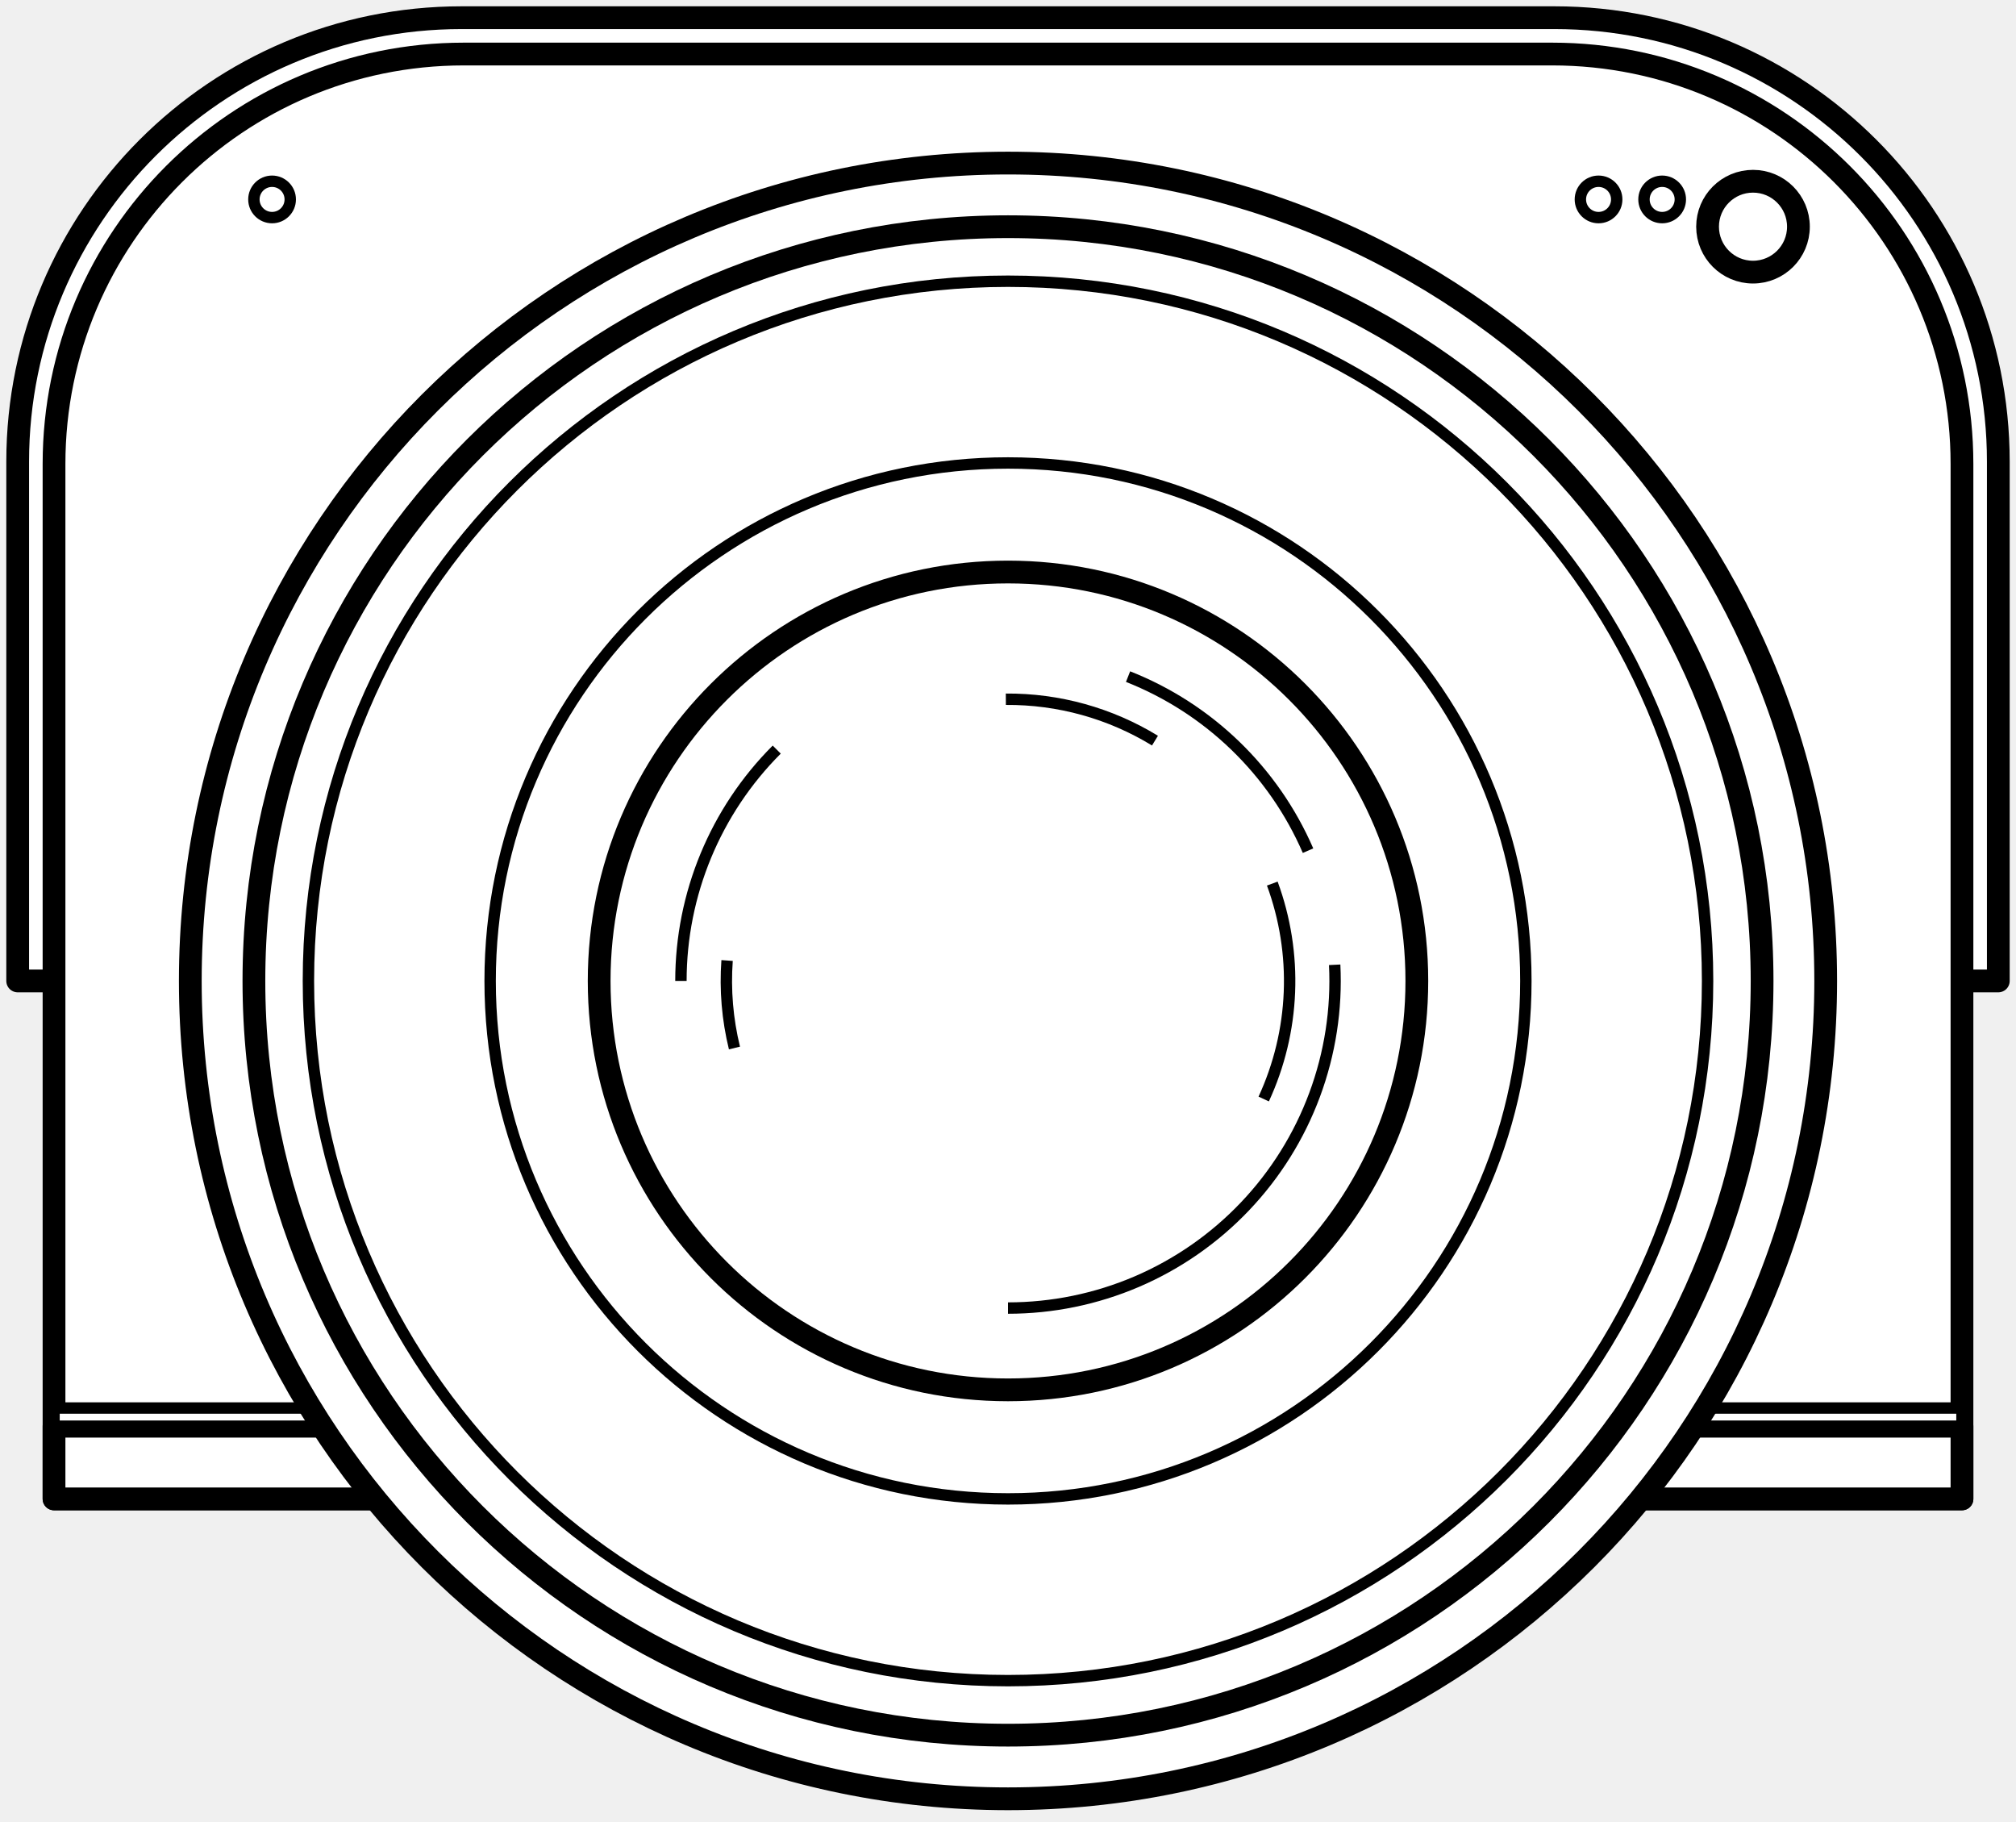
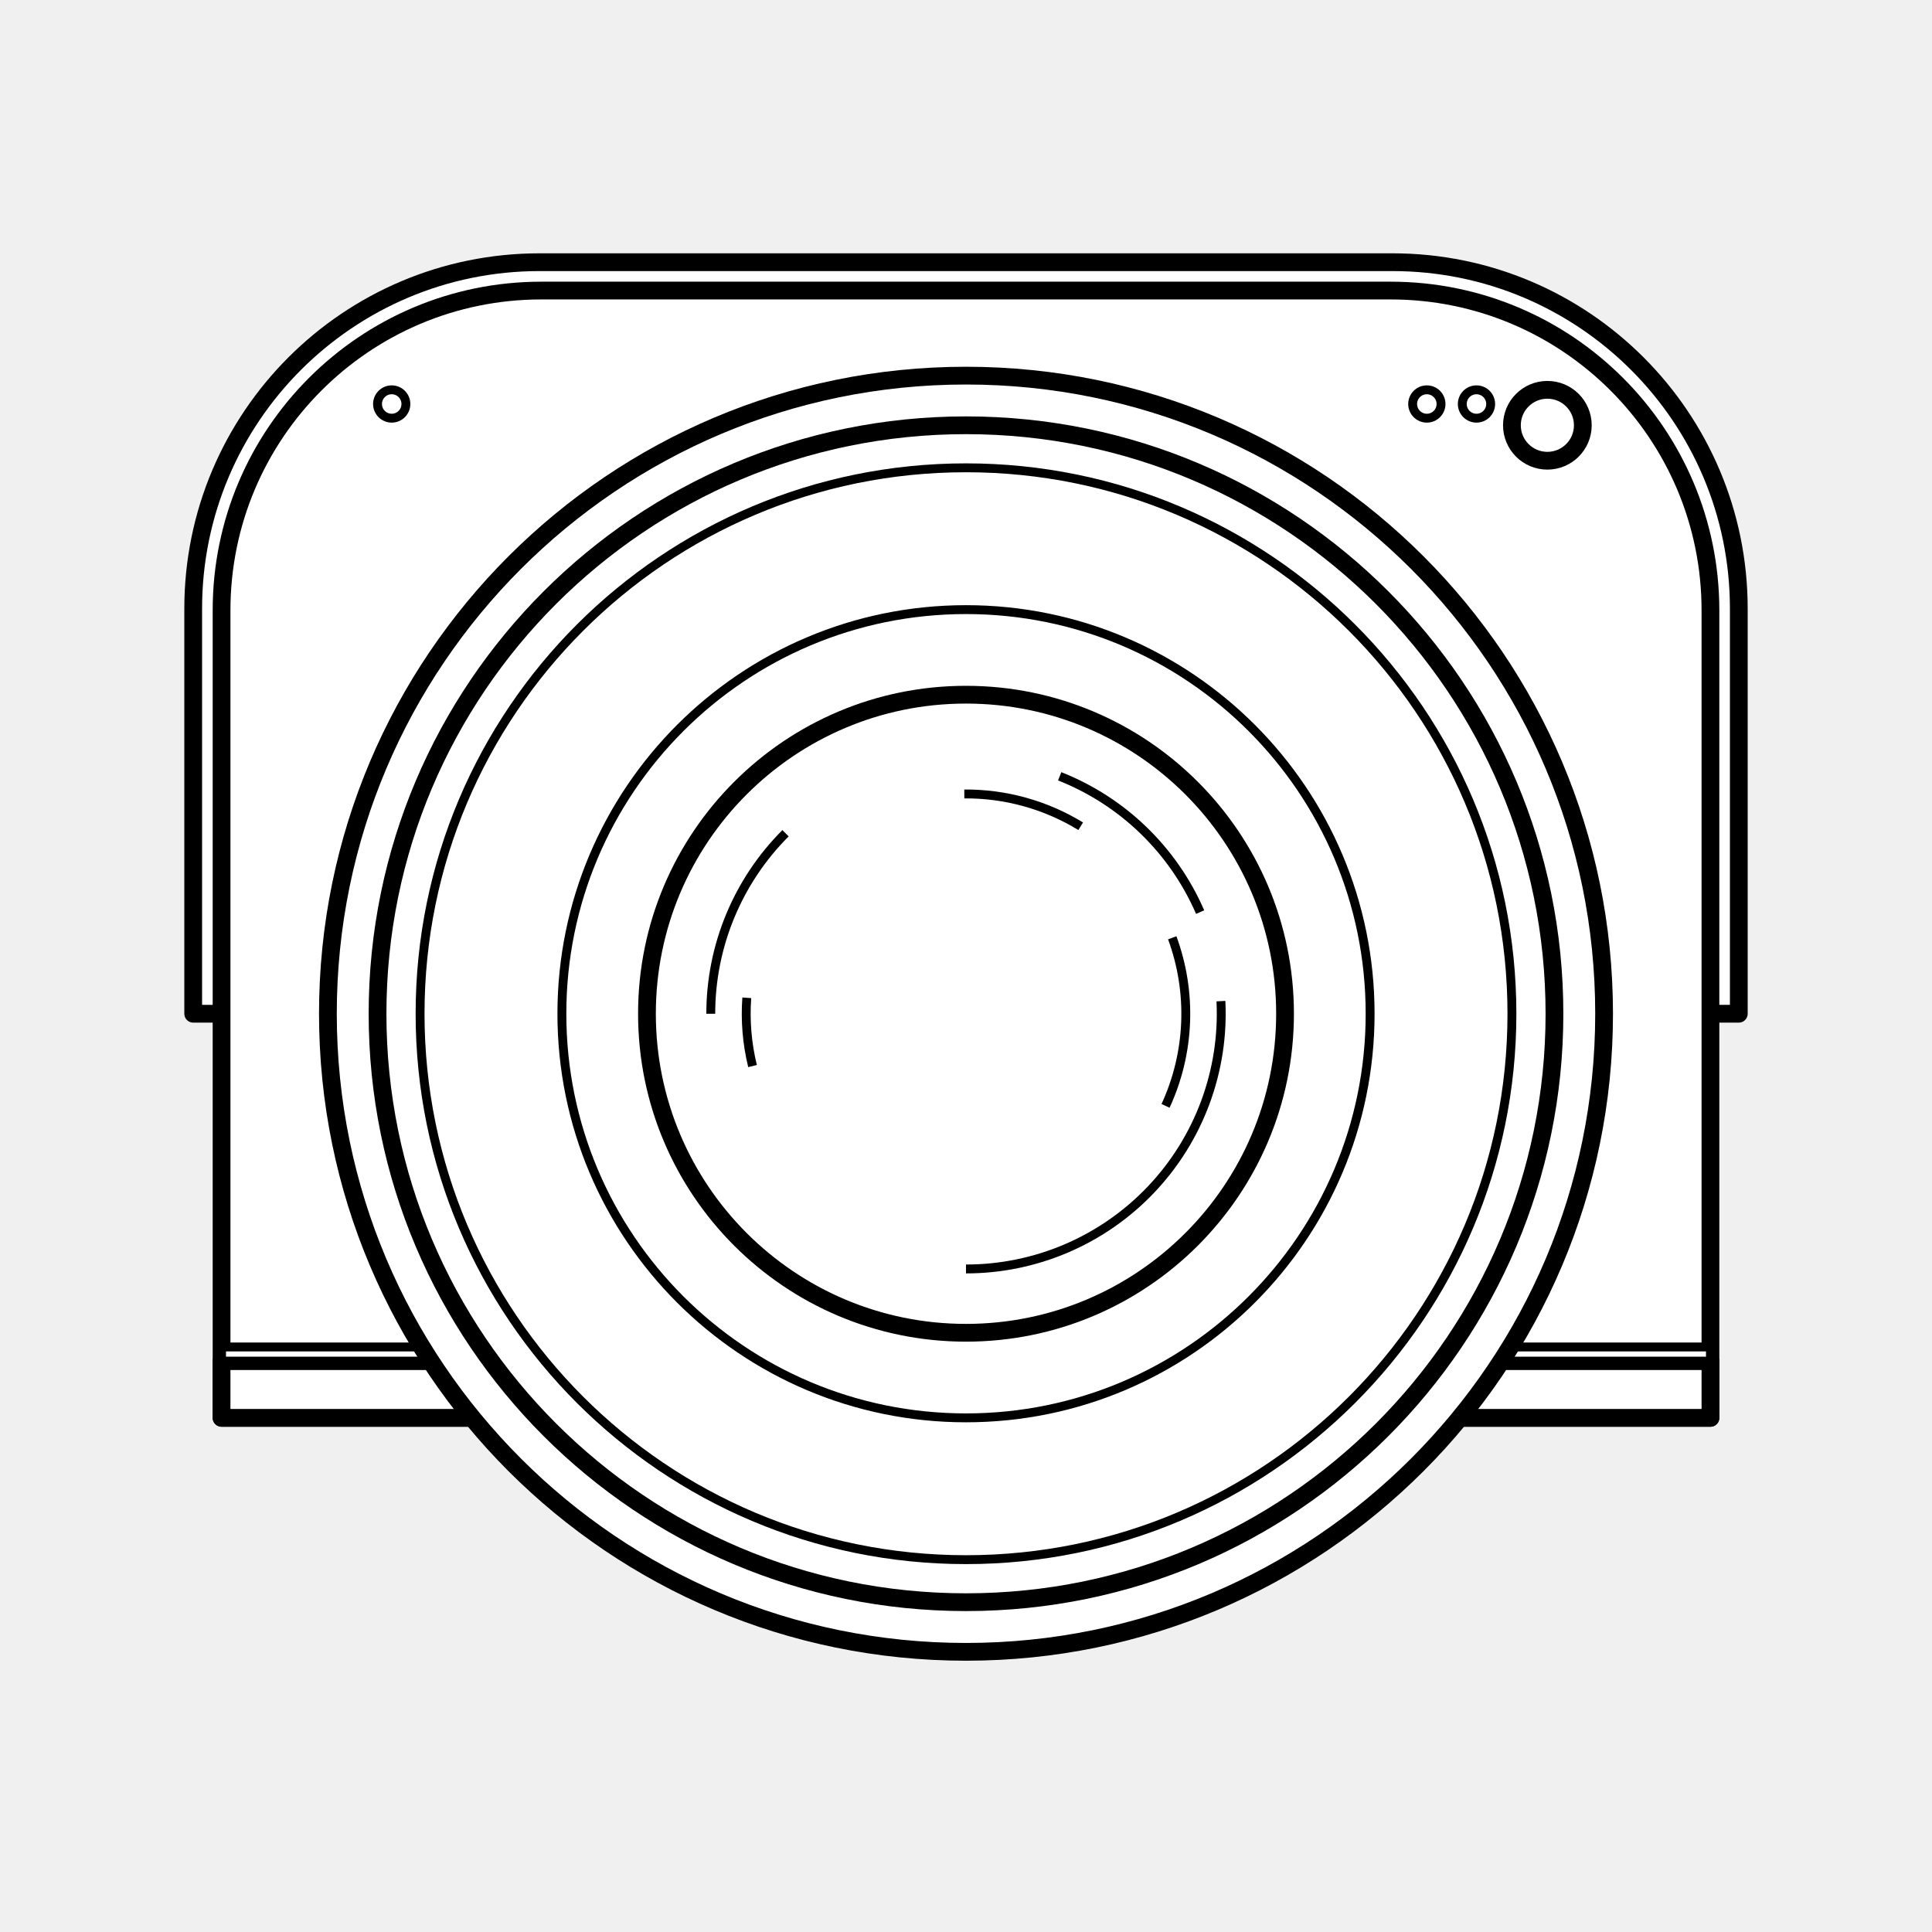
- <svg xmlns="http://www.w3.org/2000/svg" width="114" height="103" viewBox="0 0 114 103" fill="none">
-   <path d="M1 26.103C1 12.239 12.239 1 26.103 1H87.897C101.761 1 113 12.239 113 26.103V55.459H1V26.103Z" fill="white" stroke="black" stroke-width="1.287" stroke-linejoin="round" />
-   <path d="M3.055 26.227C3.055 13.43 13.43 3.055 26.227 3.055H87.772C100.57 3.055 110.945 13.43 110.945 26.227V84.743H3.055V26.227Z" fill="white" stroke="black" stroke-width="1.287" stroke-linejoin="round" />
-   <path d="M3.055 80.633H110.945V84.743H3.055V80.633Z" fill="white" stroke="black" stroke-width="1.287" stroke-linejoin="round" />
-   <path d="M3.055 80.633H110.945V79.606H3.055V80.633Z" fill="white" stroke="black" stroke-width="0.644" stroke-linejoin="round" />
-   <circle cx="57" cy="55.459" r="46.239" fill="white" stroke="black" stroke-width="1.287" stroke-linejoin="round" />
-   <circle cx="57" cy="55.459" r="42.642" fill="white" stroke="black" stroke-width="1.287" stroke-linejoin="round" />
-   <circle cx="57" cy="55.459" r="39.56" fill="white" stroke="black" stroke-width="0.644" stroke-linejoin="round" />
-   <circle cx="57" cy="55.459" r="29.284" fill="white" stroke="black" stroke-width="0.644" stroke-linejoin="round" />
-   <circle cx="99.128" cy="12.816" r="2.569" fill="white" stroke="black" stroke-width="1.287" stroke-linejoin="round" />
-   <circle cx="93.991" cy="11.275" r="1.028" fill="white" stroke="black" stroke-width="0.644" stroke-linejoin="round" />
-   <circle cx="90.394" cy="11.275" r="1.028" fill="white" stroke="black" stroke-width="0.644" stroke-linejoin="round" />
-   <circle cx="15.385" cy="11.275" r="1.028" fill="white" stroke="black" stroke-width="0.644" stroke-linejoin="round" />
-   <circle cx="57" cy="55.459" r="23.119" fill="white" stroke="black" stroke-width="1.287" stroke-linejoin="round" />
-   <path d="M57 73.954C59.506 73.954 61.985 73.445 64.288 72.458C66.591 71.47 68.67 70.025 70.397 68.21C72.125 66.395 73.465 64.248 74.338 61.899C75.21 59.55 75.597 57.049 75.473 54.546" stroke="black" stroke-width="0.644" stroke-linejoin="round" />
-   <path d="M73.966 48.094C72.013 43.594 68.352 40.055 63.789 38.254" stroke="black" stroke-width="0.644" stroke-linejoin="round" />
-   <path d="M71.46 62.135C72.337 60.236 72.831 58.183 72.914 56.093C72.997 54.004 72.668 51.918 71.945 49.955" stroke="black" stroke-width="0.644" stroke-linejoin="round" />
-   <path d="M65.311 41.873C62.774 40.321 59.853 39.51 56.878 39.533" stroke="black" stroke-width="0.644" stroke-linejoin="round" />
-   <path d="M41.115 54.304C40.995 55.965 41.135 57.634 41.532 59.251" stroke="black" stroke-width="0.644" stroke-linejoin="round" />
-   <path d="M43.922 42.38C40.453 45.849 38.505 50.553 38.505 55.459" stroke="black" stroke-width="0.644" stroke-linejoin="round" />
+ <svg xmlns="http://www.w3.org/2000/svg" width="140" height="140" viewBox="0 0 140 140" fill="none">
+   <path d="M14 44.103C14 30.239 25.239 19 39.103 19H100.897C114.761 19 126 30.239 126 44.103V73.459H14V44.103Z" fill="white" stroke="black" stroke-width="1.287" stroke-linejoin="round" />
+   <path d="M16.055 44.227C16.055 31.43 26.43 21.055 39.227 21.055H100.772C113.57 21.055 123.945 31.43 123.945 44.227V102.743H16.055V44.227Z" fill="white" stroke="black" stroke-width="1.287" stroke-linejoin="round" />
+   <path d="M16.055 98.633H123.945V102.743H16.055V98.633Z" fill="white" stroke="black" stroke-width="1.287" stroke-linejoin="round" />
+   <path d="M16.055 98.633H123.945V97.606H16.055V98.633Z" fill="white" stroke="black" stroke-width="0.644" stroke-linejoin="round" />
+   <circle cx="70" cy="73.459" r="46.239" fill="white" stroke="black" stroke-width="1.287" stroke-linejoin="round" />
+   <circle cx="70" cy="73.459" r="42.642" fill="white" stroke="black" stroke-width="1.287" stroke-linejoin="round" />
+   <circle cx="70" cy="73.459" r="39.56" fill="white" stroke="black" stroke-width="0.644" stroke-linejoin="round" />
+   <circle cx="70" cy="73.459" r="29.284" fill="white" stroke="black" stroke-width="0.644" stroke-linejoin="round" />
+   <circle cx="112.128" cy="30.817" r="2.569" fill="white" stroke="black" stroke-width="1.287" stroke-linejoin="round" />
+   <circle cx="106.991" cy="29.275" r="1.028" fill="white" stroke="black" stroke-width="0.644" stroke-linejoin="round" />
+   <circle cx="103.394" cy="29.275" r="1.028" fill="white" stroke="black" stroke-width="0.644" stroke-linejoin="round" />
+   <circle cx="28.385" cy="29.275" r="1.028" fill="white" stroke="black" stroke-width="0.644" stroke-linejoin="round" />
+   <circle cx="70" cy="73.459" r="23.119" fill="white" stroke="black" stroke-width="1.287" stroke-linejoin="round" />
+   <path d="M70 91.954C72.506 91.954 74.985 91.445 77.288 90.458C79.591 89.47 81.67 88.025 83.397 86.21C85.125 84.395 86.465 82.248 87.338 79.899C88.21 77.55 88.597 75.049 88.473 72.546" stroke="black" stroke-width="0.644" stroke-linejoin="round" />
+   <path d="M86.966 66.094C85.013 61.594 81.352 58.055 76.789 56.254" stroke="black" stroke-width="0.644" stroke-linejoin="round" />
+   <path d="M84.46 80.135C85.337 78.236 85.831 76.183 85.914 74.093C85.997 72.004 85.668 69.918 84.945 67.955" stroke="black" stroke-width="0.644" stroke-linejoin="round" />
+   <path d="M78.311 59.873C75.774 58.321 72.853 57.51 69.878 57.533" stroke="black" stroke-width="0.644" stroke-linejoin="round" />
+   <path d="M54.115 72.304C53.995 73.965 54.135 75.634 54.532 77.251" stroke="black" stroke-width="0.644" stroke-linejoin="round" />
+   <path d="M56.922 60.38C53.453 63.849 51.505 68.553 51.505 73.459" stroke="black" stroke-width="0.644" stroke-linejoin="round" />
</svg>
